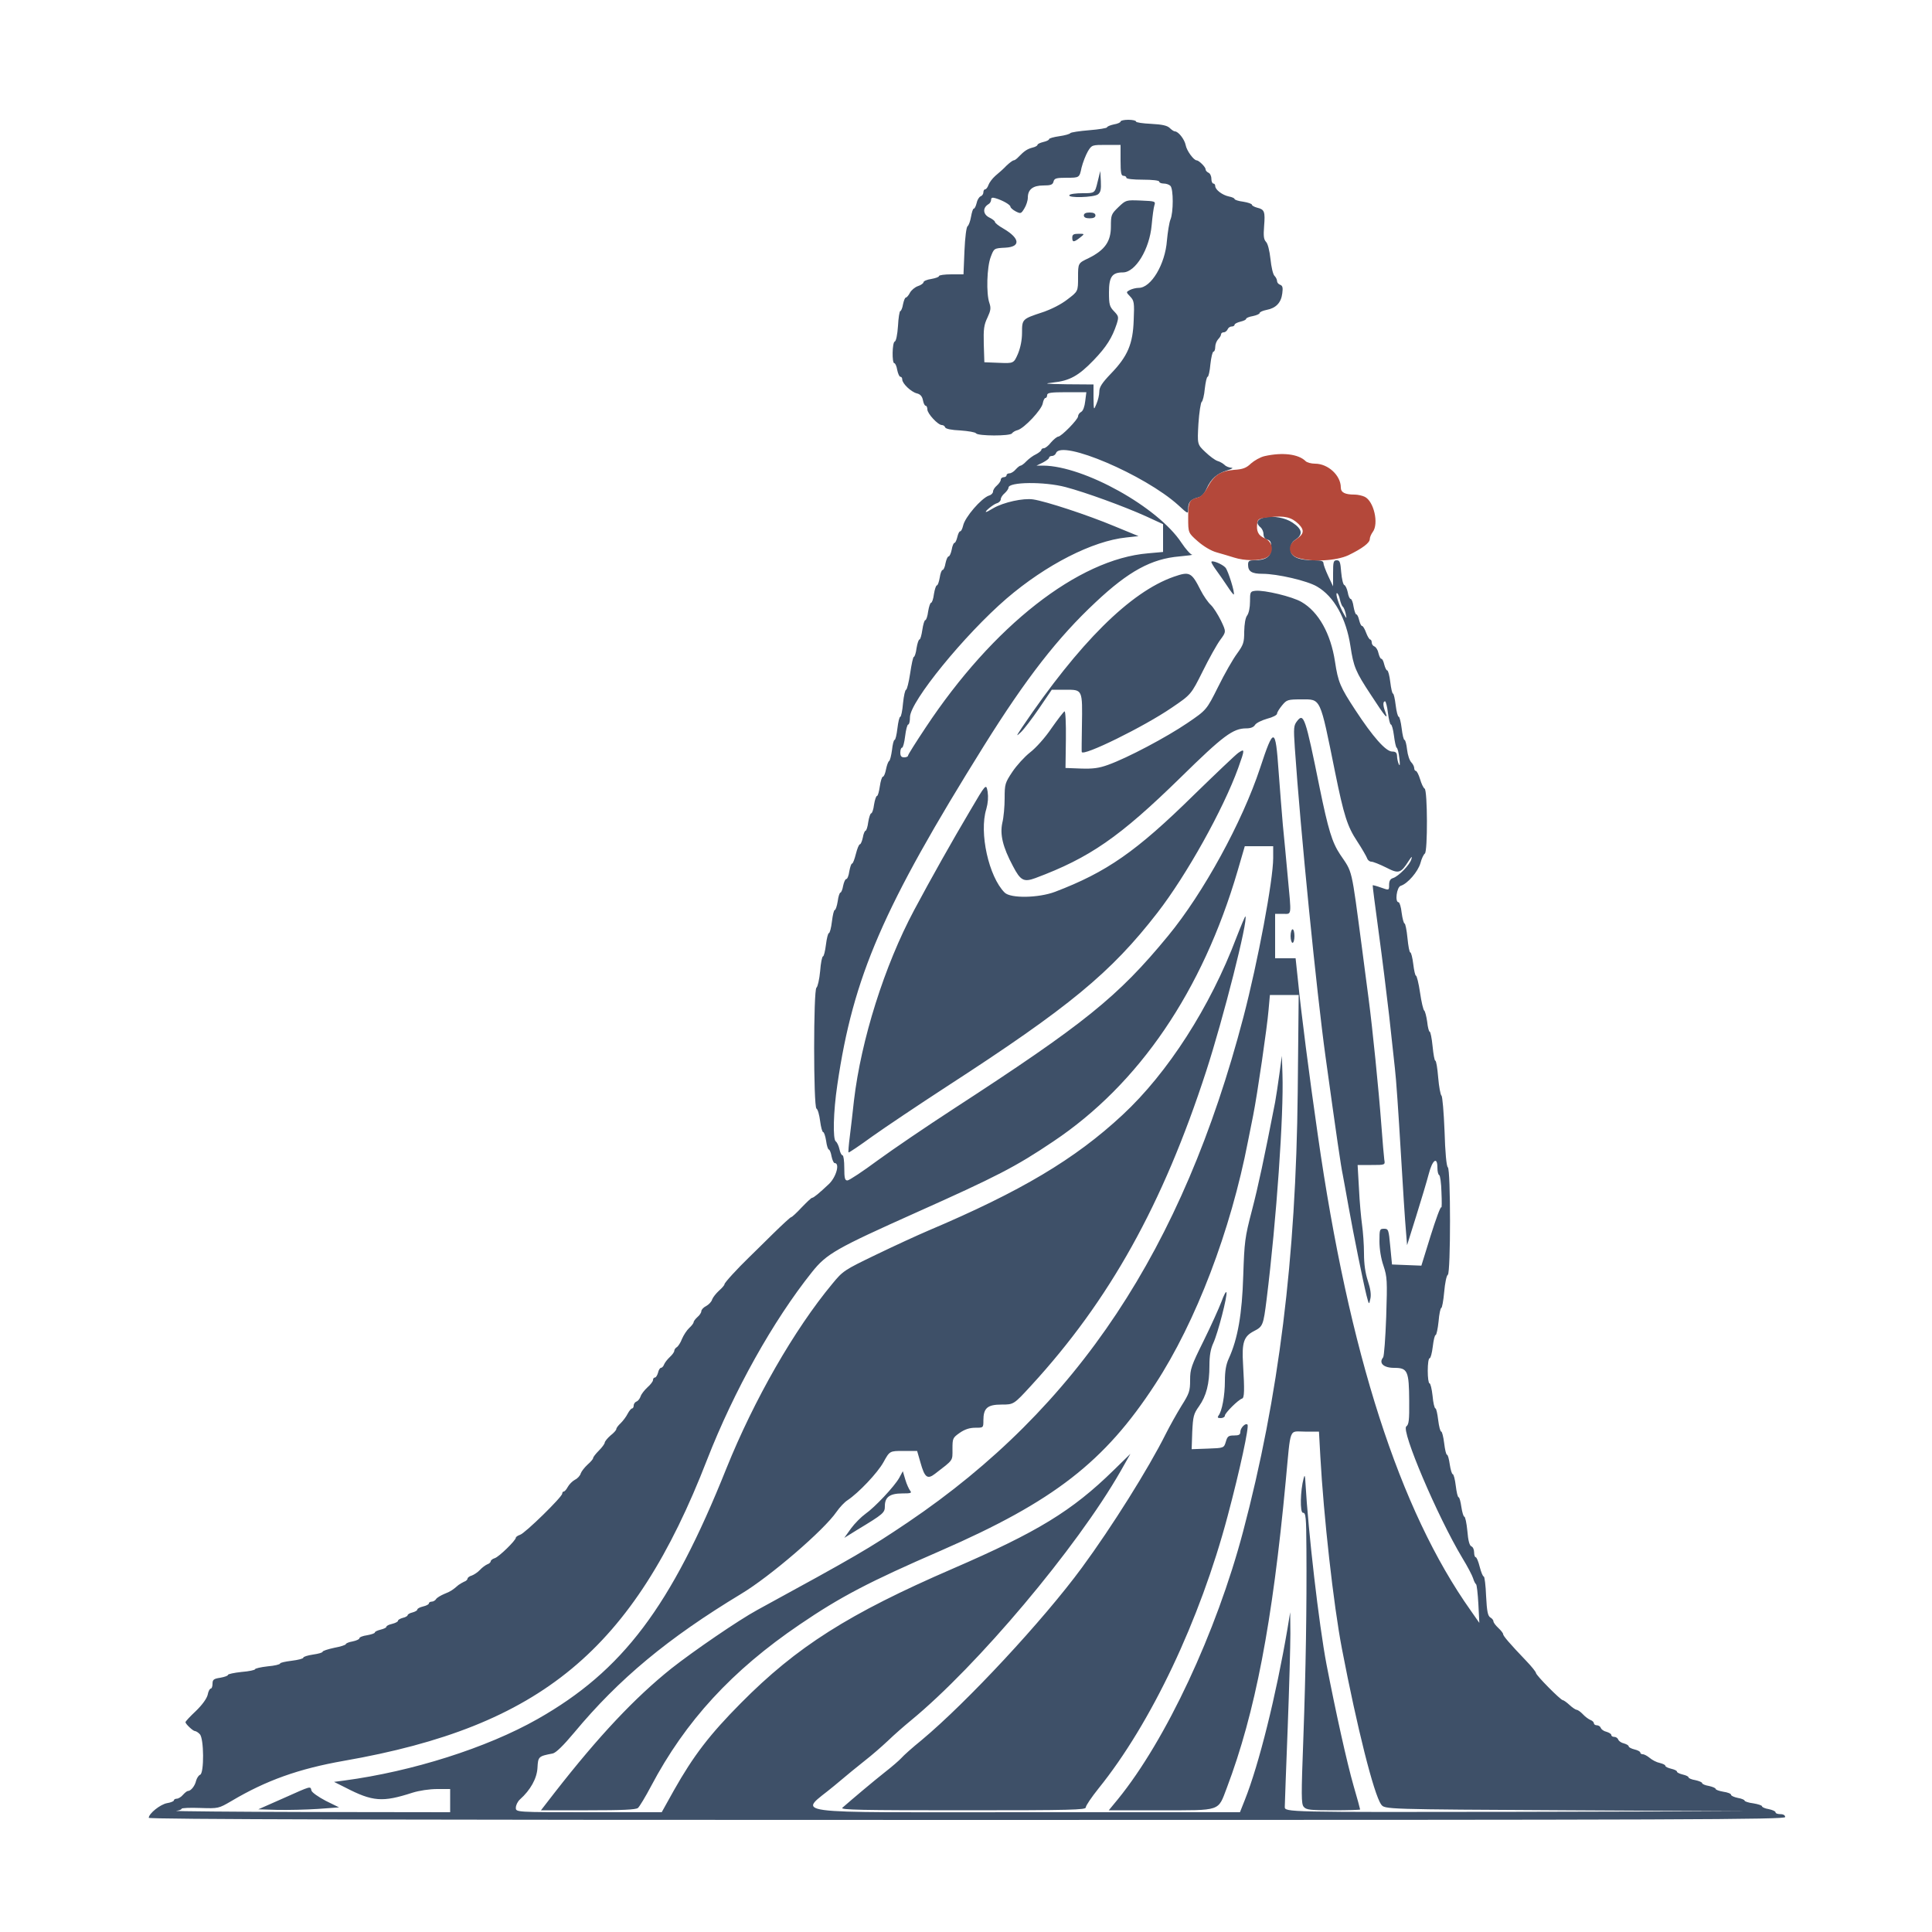
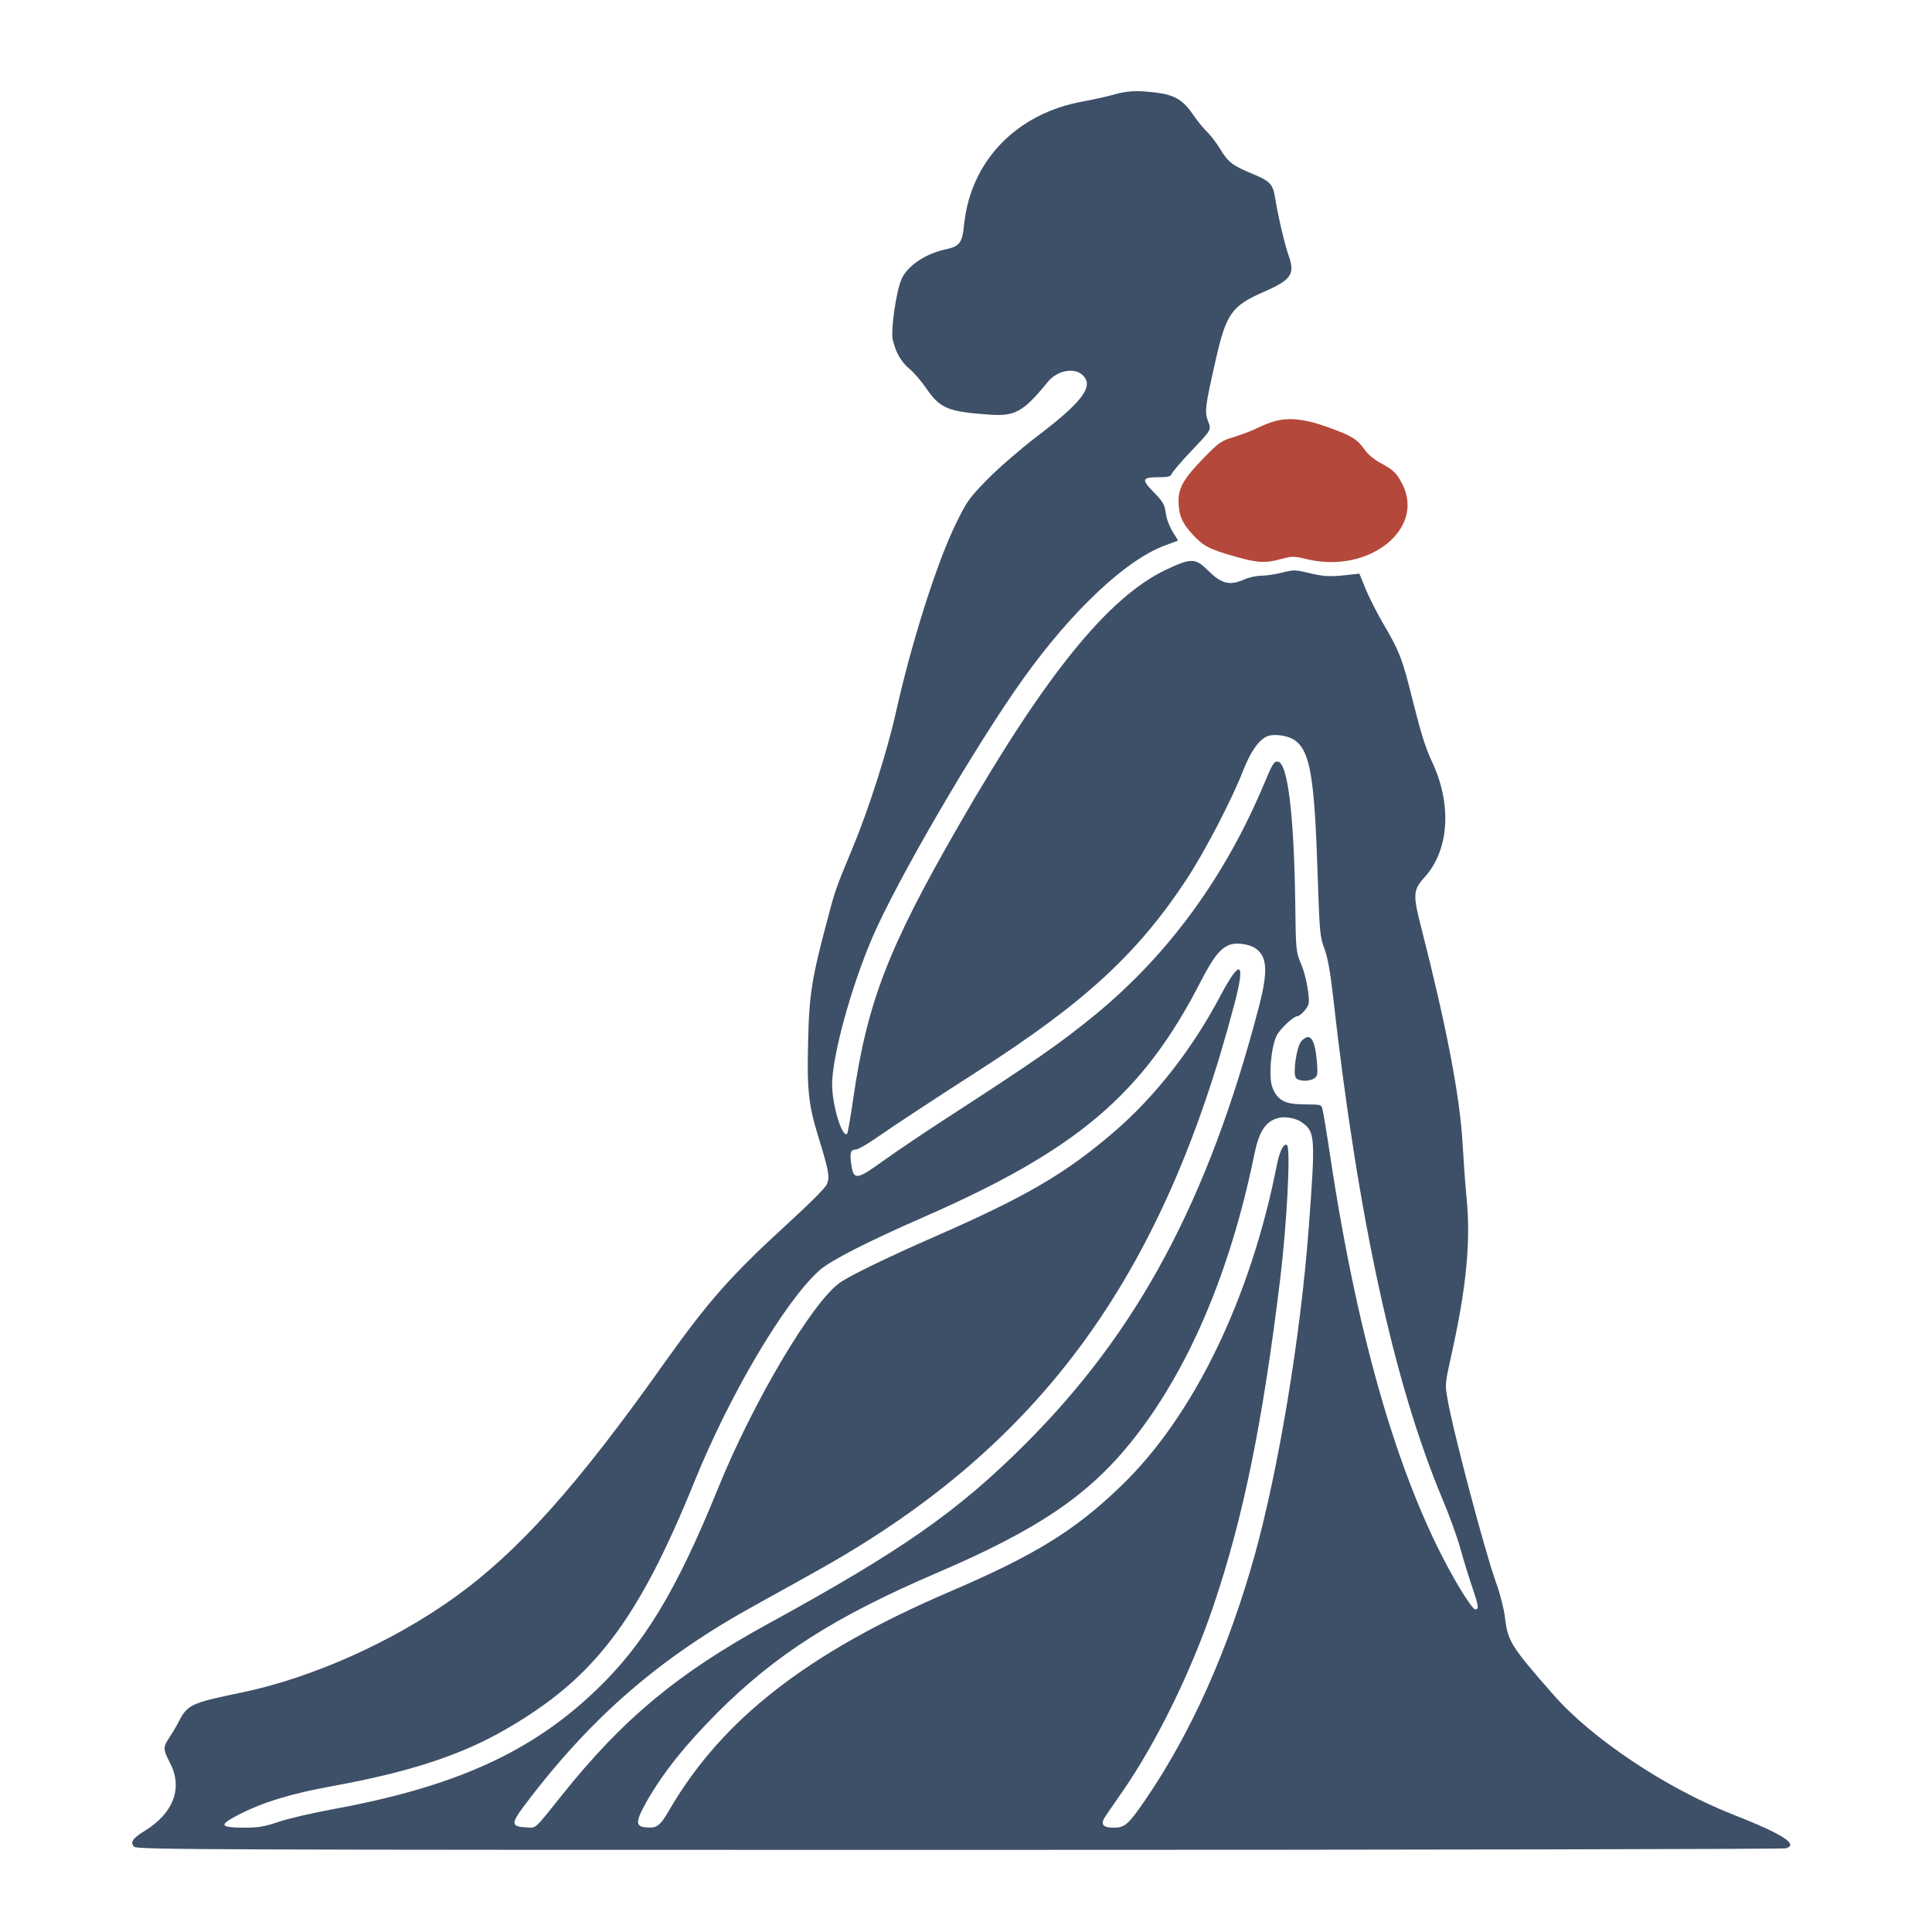
<svg xmlns="http://www.w3.org/2000/svg" width="120" height="120" viewBox="0 0 1000 1000">
  <g transform="translate(0,1000) scale(0.1,-0.1)" fill="#3E5068" stroke="none">
-     <path d="M5800 9371 c0 -5 -16 -12 -35 -15 -19 -4 -35 -11 -35 -15 0 -4 -42 -11 -92 -15 -51 -4 -95 -11 -98 -15 -3 -5 -29 -12 -57 -16 -29 -4 -53 -11 -53 -15 0 -5 -13 -11 -30 -15 -16 -4 -30 -10 -30 -15 0 -4 -12 -11 -26 -14 -27 -7 -43 -18 -72 -48 -9 -10 -20 -18 -25 -18 -5 0 -21 -12 -37 -27 -15 -16 -41 -39 -58 -53 -16 -14 -32 -36 -36 -48 -4 -12 -12 -22 -17 -22 -5 0 -9 -7 -9 -15 0 -9 -6 -18 -14 -21 -8 -3 -18 -19 -21 -35 -4 -16 -10 -29 -15 -29 -4 0 -10 -19 -14 -42 -4 -23 -12 -45 -18 -49 -6 -4 -13 -57 -16 -128 l-5 -121 -63 0 c-35 0 -64 -4 -64 -9 0 -5 -18 -11 -40 -15 -22 -3 -40 -11 -40 -17 0 -5 -13 -15 -29 -20 -15 -5 -34 -21 -41 -34 -7 -14 -17 -25 -21 -25 -5 0 -11 -16 -15 -35 -3 -19 -10 -35 -14 -35 -4 0 -10 -35 -12 -77 -3 -45 -10 -79 -17 -81 -13 -4 -15 -112 -2 -112 5 0 12 -16 15 -35 4 -19 11 -35 16 -35 6 0 10 -6 10 -14 0 -21 45 -64 75 -72 18 -4 28 -15 32 -35 3 -16 9 -29 14 -29 5 0 9 -9 9 -19 0 -22 55 -81 75 -81 7 0 15 -5 17 -12 3 -8 33 -14 79 -16 41 -3 77 -9 81 -15 9 -14 177 -15 186 0 4 6 17 14 30 17 35 11 122 104 129 137 3 16 9 29 14 29 5 0 9 7 9 15 0 12 18 15 101 15 l102 0 -6 -47 c-3 -27 -11 -50 -21 -55 -9 -5 -16 -15 -16 -23 0 -16 -87 -105 -103 -105 -7 -1 -23 -14 -37 -30 -13 -17 -30 -30 -37 -30 -7 0 -13 -4 -13 -8 0 -5 -12 -15 -27 -23 -16 -7 -38 -24 -50 -36 -12 -13 -26 -23 -30 -23 -5 0 -16 -9 -26 -20 -9 -11 -24 -20 -32 -20 -8 0 -15 -4 -15 -10 0 -5 -7 -10 -15 -10 -8 0 -15 -6 -15 -13 0 -7 -9 -20 -20 -30 -11 -9 -20 -23 -20 -31 0 -8 -9 -18 -21 -21 -39 -13 -125 -112 -134 -156 -4 -16 -10 -29 -15 -29 -5 0 -11 -13 -15 -30 -4 -16 -10 -30 -15 -30 -4 0 -11 -16 -14 -35 -4 -19 -11 -35 -16 -35 -5 0 -12 -16 -16 -35 -3 -19 -10 -35 -15 -35 -5 0 -12 -18 -15 -40 -4 -22 -10 -40 -15 -40 -4 0 -11 -20 -15 -45 -3 -25 -10 -45 -15 -45 -4 0 -11 -20 -15 -45 -3 -25 -10 -45 -15 -45 -4 0 -11 -22 -15 -50 -4 -27 -10 -50 -15 -50 -4 0 -11 -20 -15 -45 -3 -25 -10 -45 -14 -45 -4 0 -12 -38 -19 -85 -7 -47 -17 -85 -21 -85 -5 0 -12 -31 -16 -70 -3 -38 -10 -70 -14 -70 -5 0 -11 -27 -15 -60 -4 -33 -10 -60 -15 -60 -4 0 -10 -23 -13 -52 -4 -28 -10 -54 -15 -57 -5 -3 -12 -23 -16 -43 -4 -21 -11 -38 -16 -38 -5 0 -12 -22 -16 -50 -4 -27 -10 -50 -15 -50 -4 0 -11 -20 -15 -45 -3 -25 -10 -45 -15 -45 -4 0 -11 -20 -15 -45 -3 -25 -10 -45 -14 -45 -4 0 -11 -16 -14 -35 -4 -19 -11 -35 -15 -35 -5 0 -14 -22 -21 -50 -7 -27 -15 -50 -20 -50 -4 0 -10 -18 -14 -40 -3 -22 -10 -40 -16 -40 -5 0 -12 -16 -16 -35 -3 -19 -10 -35 -14 -35 -4 0 -11 -20 -14 -45 -4 -25 -11 -45 -15 -45 -5 0 -11 -27 -15 -60 -4 -33 -11 -60 -16 -60 -4 0 -11 -27 -15 -60 -4 -33 -11 -60 -15 -60 -5 0 -12 -35 -15 -77 -4 -43 -13 -81 -19 -85 -16 -10 -16 -616 0 -626 7 -4 15 -33 19 -65 4 -31 11 -57 16 -57 4 0 11 -20 15 -45 3 -25 10 -45 14 -45 4 0 11 -16 14 -35 4 -19 11 -35 16 -35 28 0 9 -71 -29 -108 -52 -49 -80 -72 -88 -72 -4 0 -28 -23 -54 -50 -26 -28 -50 -50 -54 -50 -4 0 -46 -39 -95 -87 -49 -49 -104 -102 -122 -120 -61 -59 -128 -132 -128 -140 0 -5 -13 -20 -29 -34 -15 -14 -31 -34 -35 -45 -3 -12 -18 -27 -31 -34 -14 -7 -25 -19 -25 -27 0 -7 -9 -21 -20 -30 -11 -10 -20 -22 -20 -27 0 -5 -10 -18 -23 -30 -12 -11 -29 -37 -37 -56 -7 -19 -20 -39 -27 -43 -7 -4 -13 -13 -13 -19 0 -6 -10 -20 -23 -32 -13 -12 -26 -29 -30 -39 -3 -9 -11 -17 -16 -17 -5 0 -12 -11 -15 -25 -4 -14 -11 -25 -16 -25 -6 0 -10 -6 -10 -13 0 -7 -13 -24 -29 -38 -15 -14 -31 -34 -35 -46 -4 -12 -13 -24 -21 -27 -8 -3 -15 -12 -15 -21 0 -8 -4 -15 -8 -15 -5 0 -15 -12 -23 -27 -8 -16 -24 -37 -36 -49 -13 -12 -23 -25 -23 -31 0 -5 -13 -20 -30 -33 -16 -14 -29 -30 -30 -37 0 -6 -14 -25 -30 -41 -17 -17 -30 -34 -30 -39 0 -5 -13 -20 -29 -34 -15 -14 -31 -34 -35 -45 -3 -12 -17 -27 -30 -33 -13 -7 -30 -24 -37 -37 -7 -13 -16 -24 -21 -24 -4 0 -8 -5 -8 -11 0 -17 -192 -205 -218 -213 -12 -4 -22 -11 -22 -15 0 -14 -87 -99 -109 -106 -11 -3 -21 -11 -21 -16 0 -5 -8 -13 -18 -16 -9 -4 -26 -16 -38 -29 -11 -12 -31 -25 -42 -29 -12 -3 -22 -11 -22 -16 0 -5 -8 -13 -18 -16 -9 -4 -22 -12 -29 -17 -30 -26 -40 -33 -73 -46 -19 -8 -39 -20 -43 -27 -4 -7 -15 -13 -22 -13 -8 0 -15 -4 -15 -9 0 -5 -13 -12 -30 -16 -17 -4 -30 -11 -30 -16 0 -5 -11 -11 -25 -15 -14 -3 -25 -10 -25 -14 0 -4 -11 -11 -25 -14 -14 -4 -25 -10 -25 -15 0 -5 -14 -12 -30 -16 -17 -4 -30 -10 -30 -15 0 -5 -14 -11 -30 -15 -16 -4 -30 -10 -30 -15 0 -4 -18 -10 -40 -14 -22 -3 -40 -10 -40 -16 0 -5 -16 -12 -35 -16 -19 -3 -35 -10 -35 -14 0 -4 -27 -13 -60 -19 -33 -7 -60 -16 -60 -20 0 -5 -22 -11 -50 -15 -27 -4 -50 -11 -50 -16 0 -5 -27 -12 -60 -16 -33 -4 -60 -10 -60 -14 0 -5 -29 -12 -65 -15 -36 -4 -65 -11 -65 -15 0 -4 -31 -11 -70 -14 -38 -4 -70 -11 -70 -15 0 -5 -18 -11 -40 -15 -34 -5 -40 -10 -40 -31 0 -14 -4 -25 -9 -25 -5 0 -13 -14 -16 -32 -5 -20 -28 -52 -61 -84 -30 -28 -54 -54 -54 -58 0 -9 39 -46 49 -46 5 0 17 -7 25 -16 22 -21 23 -202 2 -210 -8 -3 -17 -17 -21 -31 -6 -27 -27 -53 -42 -53 -5 0 -16 -9 -26 -20 -9 -11 -24 -20 -32 -20 -8 0 -15 -4 -15 -9 0 -4 -16 -11 -35 -14 -35 -6 -95 -54 -95 -76 0 -8 1217 -11 4235 -11 3758 0 4235 2 4235 15 0 9 -9 15 -25 15 -14 0 -25 4 -25 10 0 5 -16 12 -35 16 -19 3 -35 10 -35 15 0 4 -20 11 -45 15 -25 3 -45 10 -45 14 0 4 -16 11 -35 14 -19 4 -35 11 -35 16 0 6 -18 13 -40 16 -22 4 -40 10 -40 15 0 4 -16 11 -35 15 -19 3 -35 10 -35 15 0 4 -16 11 -35 15 -19 3 -35 10 -35 14 0 5 -13 11 -30 15 -16 4 -30 10 -30 15 0 5 -13 11 -30 15 -16 4 -30 10 -30 15 0 5 -13 11 -29 15 -16 3 -39 15 -52 26 -12 10 -28 19 -36 19 -7 0 -13 4 -13 9 0 5 -13 12 -30 16 -16 4 -30 11 -30 16 0 5 -11 11 -24 15 -14 3 -27 12 -30 20 -3 8 -12 14 -21 14 -8 0 -15 4 -15 10 0 5 -11 12 -24 16 -14 3 -27 12 -30 20 -3 8 -12 14 -21 14 -8 0 -15 5 -15 10 0 6 -8 14 -17 17 -10 4 -28 17 -40 30 -12 13 -27 23 -32 23 -5 0 -22 11 -37 25 -15 14 -31 25 -35 25 -11 0 -139 129 -139 141 0 5 -22 33 -50 62 -88 92 -120 130 -120 139 0 5 -11 19 -25 32 -14 13 -25 28 -25 34 0 6 -7 15 -16 20 -13 8 -18 31 -22 111 -2 55 -8 101 -12 101 -5 0 -14 23 -21 50 -7 28 -16 50 -21 50 -4 0 -8 11 -8 25 0 14 -6 28 -14 31 -10 4 -17 30 -21 80 -4 41 -11 74 -16 74 -4 0 -11 23 -15 50 -4 28 -10 50 -14 50 -5 0 -11 27 -15 60 -4 33 -11 60 -16 60 -4 0 -11 23 -15 50 -4 28 -10 50 -14 50 -5 0 -11 27 -15 60 -4 33 -11 60 -15 60 -5 0 -12 27 -16 60 -4 33 -10 60 -14 60 -5 0 -12 29 -15 65 -4 36 -11 65 -16 65 -5 0 -9 29 -9 65 0 36 4 65 10 65 5 0 12 27 16 60 4 33 10 60 15 60 4 0 11 32 15 70 3 39 10 70 14 70 4 0 11 37 15 82 4 46 12 86 19 90 15 10 15 546 0 556 -7 4 -14 78 -17 186 -4 99 -11 182 -16 185 -5 4 -13 46 -17 94 -4 48 -10 87 -15 87 -4 0 -10 34 -14 75 -4 41 -11 75 -15 75 -4 0 -10 23 -13 52 -4 28 -11 54 -15 57 -5 3 -15 45 -22 94 -7 48 -17 87 -21 87 -4 0 -10 27 -14 60 -4 33 -11 60 -15 60 -5 0 -11 34 -15 75 -4 41 -11 75 -15 75 -4 0 -11 25 -15 55 -3 30 -11 55 -16 55 -20 0 -10 78 11 85 36 11 89 73 102 117 6 24 17 46 23 50 15 10 14 326 -1 336 -7 4 -17 26 -24 50 -7 23 -17 42 -22 42 -4 0 -8 6 -8 14 0 8 -7 22 -15 30 -9 9 -19 38 -22 66 -3 27 -9 50 -13 50 -5 0 -11 27 -15 60 -4 33 -11 60 -15 60 -5 0 -12 27 -16 60 -4 33 -10 60 -14 60 -4 0 -10 27 -14 60 -4 33 -11 60 -16 60 -4 0 -11 14 -15 30 -4 17 -10 30 -15 30 -5 0 -11 13 -15 29 -3 16 -13 32 -21 35 -8 3 -14 12 -14 21 0 8 -4 15 -8 15 -4 0 -14 16 -21 35 -7 19 -16 35 -21 35 -5 0 -11 14 -15 30 -4 17 -10 30 -15 30 -4 0 -10 18 -14 40 -3 22 -10 40 -15 40 -5 0 -12 15 -15 34 -4 19 -12 36 -18 38 -6 2 -13 32 -16 66 -4 52 -7 62 -23 62 -17 0 -19 -8 -19 -67 l0 -68 -25 53 c-14 30 -25 60 -25 68 0 10 -13 14 -46 14 -85 0 -124 18 -124 56 0 25 7 38 24 50 42 27 37 55 -14 89 -79 53 -231 30 -165 -25 8 -7 15 -23 15 -35 0 -14 7 -25 20 -28 16 -4 20 -14 20 -44 0 -43 -27 -63 -87 -63 -28 0 -33 -4 -33 -23 0 -35 19 -47 75 -47 76 0 232 -36 282 -66 88 -51 151 -164 173 -309 16 -106 26 -131 106 -252 74 -114 92 -135 74 -87 -12 31 -13 54 -1 54 4 0 11 -27 15 -60 4 -33 11 -60 15 -60 5 0 12 -26 16 -57 4 -32 10 -60 14 -63 5 -3 11 -27 14 -55 4 -32 3 -43 -3 -30 -5 11 -9 30 -9 43 -1 16 -7 22 -25 22 -33 0 -100 76 -191 215 -78 119 -89 144 -105 250 -22 145 -85 258 -173 309 -47 28 -194 63 -239 58 -27 -3 -28 -6 -28 -56 0 -30 -6 -60 -15 -72 -9 -12 -14 -43 -15 -83 0 -57 -4 -68 -37 -114 -21 -28 -65 -105 -98 -172 -60 -120 -60 -120 -160 -188 -106 -72 -309 -180 -410 -216 -47 -17 -78 -21 -140 -19 l-80 3 2 148 c1 82 -2 147 -7 145 -5 -2 -35 -41 -68 -88 -33 -49 -81 -102 -111 -125 -28 -22 -69 -67 -91 -100 -38 -57 -40 -64 -40 -137 0 -42 -5 -99 -12 -127 -13 -60 2 -125 55 -224 39 -75 56 -84 116 -62 281 105 436 212 751 520 222 218 272 255 341 255 22 0 38 6 45 18 6 10 35 24 63 32 28 7 51 19 51 26 0 7 12 26 26 43 24 29 29 31 100 31 102 0 95 15 174 -375 46 -227 64 -283 115 -360 25 -38 47 -77 51 -87 3 -10 13 -18 22 -18 9 0 44 -14 76 -30 66 -34 76 -31 118 35 16 24 18 25 13 7 -8 -28 -66 -88 -95 -97 -14 -4 -20 -15 -20 -35 0 -29 0 -29 -42 -14 -22 8 -42 13 -43 12 -1 -2 13 -111 31 -243 18 -132 42 -325 54 -430 11 -104 25 -228 30 -275 6 -47 19 -238 30 -425 11 -187 23 -374 27 -415 l6 -75 47 150 c26 83 55 180 65 218 19 74 45 93 45 33 0 -19 4 -36 9 -38 5 -1 11 -42 12 -90 2 -47 2 -82 -1 -77 -4 5 -28 -61 -55 -147 l-48 -155 -76 3 -76 3 -9 93 c-8 88 -10 92 -32 92 -23 0 -24 -3 -24 -65 0 -40 8 -90 21 -127 19 -58 20 -75 14 -263 -4 -110 -11 -205 -16 -211 -24 -29 2 -54 57 -54 70 0 77 -15 78 -173 1 -98 -2 -121 -15 -130 -28 -21 161 -466 290 -681 27 -44 52 -92 56 -106 4 -14 11 -27 15 -30 4 -3 9 -49 12 -102 l5 -98 -44 63 c-369 520 -631 1334 -792 2462 -43 296 -88 648 -102 793 l-13 122 -53 0 -53 0 0 115 0 115 40 0 c47 0 45 -18 25 196 -8 87 -19 206 -25 264 -5 58 -15 183 -22 278 -16 230 -25 232 -96 16 -92 -278 -293 -646 -476 -868 -260 -316 -433 -455 -1113 -897 -137 -89 -312 -208 -390 -265 -77 -57 -148 -104 -157 -104 -13 0 -16 12 -16 65 0 36 -4 65 -9 65 -5 0 -13 15 -16 32 -4 18 -13 36 -19 40 -16 11 -13 153 8 293 82 561 237 918 759 1755 218 349 382 560 578 743 170 160 289 225 434 237 44 4 73 8 65 9 -8 1 -33 29 -55 62 -121 184 -504 397 -715 399 l-35 0 33 16 c17 9 32 20 32 25 0 5 7 9 15 9 9 0 18 7 21 15 28 71 459 -113 632 -269 52 -48 52 -48 52 -18 0 33 13 47 51 57 18 4 32 19 44 45 23 52 54 79 106 95 26 8 35 14 22 14 -12 1 -28 7 -35 15 -8 7 -24 17 -36 20 -13 4 -41 25 -64 47 -41 39 -41 39 -35 146 4 59 12 110 17 113 5 3 13 34 16 68 4 34 10 62 15 62 4 0 11 29 14 65 4 36 11 65 16 65 5 0 9 11 9 24 0 14 7 31 15 40 8 8 15 19 15 25 0 6 6 11 14 11 8 0 16 7 20 15 3 8 12 15 21 15 8 0 15 4 15 9 0 5 14 12 30 16 17 4 30 10 30 15 0 4 16 11 35 14 19 4 35 11 35 16 0 5 16 12 36 16 48 9 75 37 81 85 4 30 2 40 -11 45 -9 3 -16 12 -16 19 0 8 -6 20 -13 27 -8 7 -17 47 -21 87 -5 45 -14 80 -23 89 -12 13 -14 30 -10 82 6 75 2 86 -36 95 -15 4 -27 11 -27 15 0 5 -20 12 -45 16 -25 3 -45 10 -45 14 0 4 -13 10 -29 13 -34 7 -71 35 -71 54 0 7 -4 13 -10 13 -5 0 -10 11 -10 25 0 14 -7 28 -15 31 -8 4 -15 11 -15 18 0 12 -35 46 -46 46 -15 0 -52 50 -57 79 -6 30 -38 71 -56 71 -5 0 -17 8 -27 18 -13 12 -38 18 -96 21 -43 2 -78 7 -78 12 0 5 -18 9 -40 9 -22 0 -40 -4 -40 -9z m0 -201 c0 -64 3 -80 15 -80 8 0 15 -4 15 -10 0 -6 35 -10 85 -10 50 0 85 -4 85 -10 0 -5 10 -10 23 -10 13 0 28 -5 35 -12 16 -16 16 -138 0 -175 -6 -15 -14 -64 -18 -108 -9 -123 -82 -245 -146 -245 -14 0 -34 -5 -46 -11 -20 -11 -20 -11 2 -34 20 -21 22 -32 18 -122 -4 -123 -31 -187 -118 -277 -47 -49 -60 -70 -60 -93 0 -17 -7 -46 -15 -64 -14 -34 -14 -34 -15 34 l0 67 -137 1 c-112 2 -126 3 -73 9 86 9 132 34 211 116 66 69 95 115 119 187 11 36 11 40 -14 66 -23 24 -26 35 -26 98 0 80 16 103 72 103 65 0 138 120 149 245 4 44 10 90 14 102 7 21 4 22 -70 25 -77 3 -77 3 -116 -34 -37 -36 -39 -40 -39 -100 0 -78 -31 -122 -115 -164 -55 -26 -55 -26 -55 -99 0 -73 0 -73 -54 -114 -33 -26 -84 -52 -132 -68 -103 -34 -104 -35 -104 -105 0 -38 -8 -77 -21 -109 -22 -50 -22 -50 -98 -47 l-76 3 -3 94 c-2 78 1 100 19 137 17 37 19 49 10 76 -17 48 -13 186 7 238 17 45 17 45 75 48 81 4 77 48 -8 98 -25 14 -45 30 -45 35 0 5 -14 16 -31 24 -32 17 -33 50 -3 68 8 4 14 15 14 23 0 11 6 13 23 8 37 -11 77 -34 77 -44 0 -5 12 -16 27 -24 26 -13 28 -13 45 15 10 16 18 41 18 56 0 42 26 63 80 63 39 0 49 4 53 20 4 17 14 20 69 20 65 0 65 0 76 52 7 28 22 66 33 85 20 33 22 33 95 33 l74 0 0 -80z m-285 -1691 c103 -27 303 -100 416 -151 l89 -41 0 -72 0 -72 -78 -7 c-361 -30 -803 -376 -1151 -902 -50 -75 -91 -140 -91 -145 0 -5 -9 -9 -20 -9 -15 0 -20 7 -20 25 0 14 4 25 9 25 5 0 12 27 16 60 4 33 11 60 16 60 5 0 9 17 9 38 0 80 283 427 500 614 204 175 445 298 619 316 l64 7 -124 51 c-141 59 -355 129 -421 139 -52 8 -154 -15 -206 -45 -18 -11 -35 -20 -38 -20 -11 0 36 39 55 45 12 3 21 13 21 21 0 8 9 22 20 31 11 10 20 23 20 29 0 30 185 32 295 3z m1420 -581 c4 -18 11 -35 15 -38 5 -3 11 -19 15 -35 6 -30 6 -30 -10 -2 -24 42 -45 107 -35 107 4 0 12 -15 15 -32z m-345 -1339 c0 -114 -79 -536 -154 -823 -315 -1202 -859 -2022 -1736 -2615 -205 -138 -267 -174 -780 -454 -96 -52 -331 -213 -445 -303 -190 -152 -376 -350 -603 -641 l-72 -93 243 0 c180 0 247 3 259 12 8 7 39 58 68 113 178 337 419 599 770 837 210 143 359 221 730 382 584 255 848 460 1109 861 211 323 391 794 481 1260 7 33 18 92 26 130 22 110 73 461 80 547 l7 78 75 0 74 0 -5 -502 c-9 -862 -98 -1577 -283 -2276 -138 -521 -399 -1079 -648 -1385 l-47 -57 269 0 c316 0 295 -7 342 116 147 389 236 853 305 1589 27 286 15 255 99 255 l73 0 7 -128 c17 -308 68 -769 112 -997 78 -406 165 -753 203 -805 18 -25 18 -25 957 -30 l939 -5 -1197 -3 c-1198 -2 -1198 -2 -1198 26 0 15 7 198 15 407 8 209 14 430 14 490 l-1 110 -14 -85 c-59 -346 -147 -701 -221 -887 l-25 -63 -1104 0 c-1288 0 -1178 -15 -997 136 58 49 131 109 162 133 31 24 83 69 116 100 33 32 87 79 120 106 343 282 858 893 1085 1290 l51 90 -88 -86 c-215 -210 -392 -318 -833 -509 -536 -232 -806 -403 -1095 -695 -162 -163 -246 -273 -347 -452 l-63 -113 -377 0 c-378 0 -378 0 -378 23 0 13 9 32 21 43 55 49 88 109 91 164 3 58 5 60 79 74 17 4 54 40 111 108 232 279 485 489 864 718 150 90 429 330 494 425 16 23 41 50 57 60 57 38 155 141 186 197 32 58 32 58 103 58 l71 0 17 -59 c22 -79 36 -90 76 -59 96 74 90 65 90 128 0 55 1 58 38 84 26 18 51 26 80 26 42 0 42 0 42 38 0 64 21 82 94 82 63 0 63 0 153 98 406 442 682 938 906 1627 89 274 219 786 203 802 -1 2 -22 -47 -46 -109 -136 -360 -356 -702 -590 -919 -246 -229 -527 -396 -1006 -599 -54 -23 -176 -79 -269 -124 -166 -80 -172 -84 -227 -151 -197 -237 -405 -600 -548 -955 -287 -717 -537 -1048 -978 -1298 -263 -149 -648 -271 -1000 -318 l-53 -7 58 -29 c143 -74 193 -77 348 -27 35 11 88 19 128 19 l67 0 0 -60 0 -60 -722 1 c-398 1 -711 4 -696 6 16 2 28 7 28 11 0 4 43 6 96 4 95 -3 95 -3 162 36 180 107 349 167 582 208 1020 178 1498 574 1880 1559 139 356 341 718 543 971 76 95 124 122 537 307 418 187 516 237 712 369 444 297 772 779 954 1401 l37 127 74 0 73 0 0 -61z M5681 9058 c-14 -58 -14 -58 -77 -58 -35 0 -66 -4 -69 -10 -10 -16 127 -12 148 4 14 11 17 25 15 68 l-3 53 -14 -57z M5610 8885 c0 -10 10 -15 30 -15 20 0 30 5 30 15 0 10 -10 15 -30 15 -20 0 -30 -5 -30 -15z M5550 8770 c0 -25 8 -25 40 0 25 20 25 20 -7 20 -26 0 -33 -4 -33 -20z M6622 4440 c-7 -52 -17 -117 -22 -145 -57 -292 -87 -433 -120 -560 -37 -141 -39 -162 -45 -338 -6 -198 -28 -326 -75 -429 -14 -30 -20 -65 -20 -116 0 -75 -15 -157 -33 -179 -7 -10 -4 -13 12 -13 11 0 21 6 21 13 0 13 69 82 89 88 12 4 13 42 5 178 -7 113 4 144 56 171 47 24 49 30 66 165 51 411 89 958 82 1165 l-3 95 -13 -95z M6322 3262 c-13 -34 -54 -125 -92 -202 -64 -129 -70 -146 -70 -203 0 -57 -4 -69 -45 -134 -24 -39 -61 -105 -81 -145 -90 -180 -279 -481 -434 -692 -199 -271 -595 -697 -830 -893 -47 -38 -94 -80 -105 -93 -11 -12 -49 -45 -85 -73 -56 -44 -170 -140 -220 -184 -12 -11 96 -13 623 -13 569 0 637 2 637 15 0 9 30 53 66 98 272 337 525 871 668 1409 65 244 112 465 103 474 -10 11 -37 -17 -37 -37 0 -15 -7 -19 -33 -19 -28 0 -34 -4 -42 -32 -10 -33 -10 -33 -94 -36 l-83 -3 3 89 c4 81 7 94 35 133 38 54 54 116 54 211 0 51 6 86 20 116 24 52 74 246 68 263 -2 7 -14 -15 -26 -49z M4654 2350 c-25 -44 -125 -151 -175 -186 -21 -15 -55 -49 -74 -75 l-35 -49 66 41 c139 84 144 89 144 124 0 46 26 65 90 65 44 0 51 2 41 14 -6 8 -18 33 -25 57 l-13 44 -19 -35z M6748 2350 c-18 -66 -20 -180 -4 -180 15 0 17 -22 18 -187 2 -301 -3 -623 -16 -983 -11 -293 -11 -337 2 -352 13 -16 34 -18 154 -18 76 0 138 2 138 4 0 3 -15 58 -34 123 -34 118 -93 385 -140 628 -39 204 -95 689 -109 940 -2 38 -4 44 -9 25z M1466 692 l-129 -57 99 -3 c54 -1 149 1 209 5 l110 8 -69 34 c-38 20 -71 43 -74 53 -6 24 2 26 -146 -40z M6270 7091 c0 -4 11 -23 25 -42 14 -19 39 -55 57 -82 17 -26 32 -46 34 -44 7 7 -29 123 -43 139 -17 19 -73 41 -73 29z M6076 7015 c-226 -79 -490 -342 -786 -780 -31 -47 -32 -49 -6 -25 15 14 57 69 94 123 l66 97 72 0 c88 0 87 2 84 -188 -1 -70 -2 -130 -1 -134 4 -26 323 131 466 229 100 68 100 68 160 188 33 67 74 140 91 163 31 42 31 42 4 99 -16 32 -39 69 -53 82 -14 13 -38 47 -53 77 -47 93 -57 97 -138 69z M6714 6268 c-18 -23 -19 -34 -12 -139 29 -426 113 -1267 159 -1599 58 -419 80 -569 89 -610 5 -25 18 -99 30 -165 26 -146 76 -392 93 -460 13 -50 13 -50 20 -17 5 22 0 53 -13 92 -13 40 -20 86 -20 142 0 46 -5 112 -10 148 -5 36 -13 120 -16 188 l-7 122 71 0 c72 0 72 0 67 28 -2 15 -9 95 -15 177 -14 187 -46 503 -66 655 -8 63 -24 180 -34 260 -57 429 -48 390 -114 488 -41 62 -61 127 -106 347 -73 361 -82 387 -116 343z M6409 6103 c-13 -9 -116 -107 -229 -217 -299 -294 -452 -400 -719 -502 -85 -32 -230 -35 -261 -4 -82 82 -133 310 -95 432 9 32 11 62 7 90 -8 43 -8 43 -93 -102 -89 -150 -199 -345 -287 -510 -154 -288 -275 -672 -312 -987 -6 -54 -15 -136 -21 -182 -6 -46 -9 -85 -7 -86 2 -2 57 35 123 83 66 47 239 163 385 258 634 411 850 589 1091 900 151 195 340 534 418 749 35 98 35 102 0 78z M6680 5155 c0 -19 5 -35 10 -35 6 0 10 16 10 35 0 19 -4 35 -10 35 -5 0 -10 -16 -10 -35z" />
+     <path d="M5760 9509 c-36 -10 -105 -25 -154 -34 -345 -62 -582 -308 -616 -638 -9 -93 -23 -112 -93 -127 -105 -22 -198 -84 -230 -153 -27 -57 -58 -266 -46 -315 14 -65 44 -116 86 -151 21 -16 61 -63 88 -102 71 -103 111 -120 325 -135 134 -10 177 14 303 169 55 67 156 79 193 21 37 -56 -31 -138 -254 -307 -78 -60 -190 -156 -248 -215 -98 -100 -109 -115 -166 -232 -99 -202 -230 -614 -312 -982 -44 -197 -139 -495 -223 -697 -85 -205 -89 -214 -129 -366 -81 -303 -96 -391 -101 -630 -7 -258 2 -334 53 -500 54 -175 60 -207 44 -244 -7 -19 -91 -102 -209 -210 -286 -262 -404 -395 -629 -711 -454 -641 -758 -980 -1089 -1218 -320 -230 -739 -417 -1100 -492 -270 -56 -283 -62 -333 -161 -11 -21 -31 -54 -45 -75 -32 -47 -31 -60 5 -129 67 -128 19 -259 -130 -351 -65 -40 -78 -60 -55 -83 14 -15 414 -16 4268 -16 2339 0 4265 4 4280 8 70 19 -15 74 -278 177 -342 135 -724 390 -922 615 -221 252 -239 280 -253 401 -5 44 -25 124 -45 178 -60 166 -227 798 -254 962 -12 66 -10 80 19 210 81 361 104 602 80 834 -6 63 -15 187 -20 275 -14 243 -83 602 -214 1115 -44 170 -42 194 19 261 125 139 141 373 39 592 -35 73 -60 155 -100 314 -56 227 -70 261 -159 413 -30 52 -70 130 -87 173 l-32 78 -71 -8 c-89 -9 -114 -7 -198 13 -62 15 -72 15 -132 0 -35 -9 -84 -16 -108 -16 -25 0 -66 -9 -91 -21 -72 -31 -115 -20 -183 48 -66 65 -87 66 -218 4 -299 -142 -625 -544 -1077 -1331 -362 -629 -470 -910 -542 -1409 -14 -96 -28 -176 -31 -179 -25 -25 -77 144 -78 253 0 148 97 503 209 764 129 299 534 994 781 1339 251 351 531 614 731 688 l70 26 -29 47 c-16 26 -32 68 -35 96 -6 43 -14 58 -63 108 -65 67 -61 77 31 77 45 0 58 4 63 18 3 9 50 64 105 122 100 105 100 105 84 147 -20 51 -17 74 36 309 56 250 83 290 253 364 141 62 161 91 127 187 -21 60 -54 199 -70 299 -12 72 -25 86 -119 125 -101 42 -124 59 -165 127 -19 31 -49 71 -66 87 -18 17 -50 56 -72 88 -53 78 -96 105 -189 117 -102 13 -153 11 -229 -11z m941 -3340 c80 -56 103 -191 119 -694 10 -301 12 -324 35 -385 17 -46 30 -117 44 -240 129 -1150 315 -2005 565 -2604 37 -87 80 -206 96 -265 16 -58 43 -146 60 -195 34 -102 36 -116 15 -116 -8 0 -46 53 -85 119 -293 496 -517 1244 -665 2228 -19 127 -38 239 -41 247 -7 19 -7 19 -104 20 -91 1 -130 23 -155 90 -19 51 -7 202 22 264 16 34 88 102 108 102 13 0 50 38 57 60 10 29 -11 149 -38 212 -26 62 -27 67 -30 328 -7 450 -39 711 -90 718 -19 3 -28 -12 -69 -110 -203 -486 -497 -889 -877 -1201 -184 -150 -297 -229 -783 -544 -110 -71 -251 -167 -314 -212 -136 -98 -152 -100 -164 -23 -10 62 -5 82 22 82 11 0 52 23 93 51 96 67 344 230 538 354 553 355 827 607 1082 994 96 147 232 408 294 566 41 105 90 169 136 178 39 8 99 -3 129 -24z m-205 -1076 c64 -42 69 -119 18 -312 -261 -995 -624 -1673 -1208 -2256 -351 -350 -637 -550 -1331 -930 -467 -256 -751 -492 -1065 -885 -150 -187 -132 -172 -192 -168 -72 4 -73 21 -5 111 345 459 704 769 1202 1042 88 48 243 135 345 192 1127 637 1757 1501 2129 2915 59 223 32 240 -71 46 -146 -277 -339 -524 -552 -707 -253 -217 -454 -334 -926 -541 -247 -108 -444 -204 -494 -240 -145 -104 -449 -619 -630 -1065 -217 -534 -385 -811 -640 -1052 -333 -316 -727 -493 -1356 -608 -107 -20 -234 -49 -281 -66 -68 -23 -104 -29 -167 -29 -138 0 -144 13 -31 70 124 63 265 106 479 145 400 73 665 160 894 292 461 265 687 561 982 1288 182 449 468 932 646 1090 57 51 248 148 538 275 795 348 1135 636 1434 1218 68 132 105 178 158 194 33 10 95 0 124 -19z m242 -902 c70 -49 71 -75 36 -546 -42 -561 -155 -1243 -279 -1692 -137 -491 -330 -924 -569 -1272 -85 -124 -104 -141 -161 -141 -59 0 -71 18 -42 61 13 19 53 77 89 129 174 252 352 615 467 953 155 456 256 949 346 1687 36 292 56 683 37 702 -15 15 -38 -27 -52 -97 -136 -695 -432 -1305 -806 -1665 -241 -233 -448 -360 -894 -551 -726 -312 -1168 -655 -1440 -1118 -56 -96 -68 -105 -131 -99 -51 5 -49 33 10 137 86 149 197 288 365 457 303 302 607 496 1136 723 518 222 779 398 1003 675 294 365 512 873 638 1484 25 125 58 177 124 195 35 10 93 0 123 -22z M6735 4610 c-23 -25 -44 -164 -28 -188 13 -21 75 -21 99 -1 14 11 15 26 10 87 -11 119 -36 151 -81 102z" />
  </g>
  <g transform="translate(0,1000) scale(0.1,-0.1)" fill="#B4483A" stroke="none">
-     <path d="M6545 7639 c-22 -5 -53 -23 -70 -38 -24 -23 -41 -30 -88 -33 -70 -6 -103 -27 -137 -91 -16 -30 -33 -48 -50 -52 -45 -12 -50 -23 -50 -105 0 -78 0 -78 50 -122 30 -26 68 -49 97 -57 27 -7 67 -20 91 -27 53 -17 129 -18 165 -1 43 20 39 82 -7 101 -34 14 -45 38 -38 82 3 18 12 22 62 27 79 9 115 0 151 -35 33 -33 29 -53 -16 -82 -43 -28 -36 -80 14 -94 73 -22 197 -15 260 14 72 35 111 64 111 84 0 9 7 25 15 36 33 43 6 161 -42 183 -13 6 -36 11 -51 11 -51 0 -72 11 -72 37 0 62 -66 123 -133 123 -20 0 -42 6 -49 13 -37 37 -120 47 -213 26z" />
+     <path d="M6585 7816 c-22 -7 -58 -22 -80 -33 -22 -11 -74 -31 -115 -44 -71 -21 -80 -28 -163 -113 -98 -101 -126 -149 -127 -216 0 -72 17 -116 70 -173 58 -64 87 -79 224 -118 116 -33 157 -35 239 -12 56 15 63 15 135 -2 318 -75 610 157 490 390 -30 58 -45 72 -115 110 -30 16 -64 44 -79 67 -39 55 -66 72 -194 118 -123 44 -205 51 -285 26z" />
  </g>
</svg>
